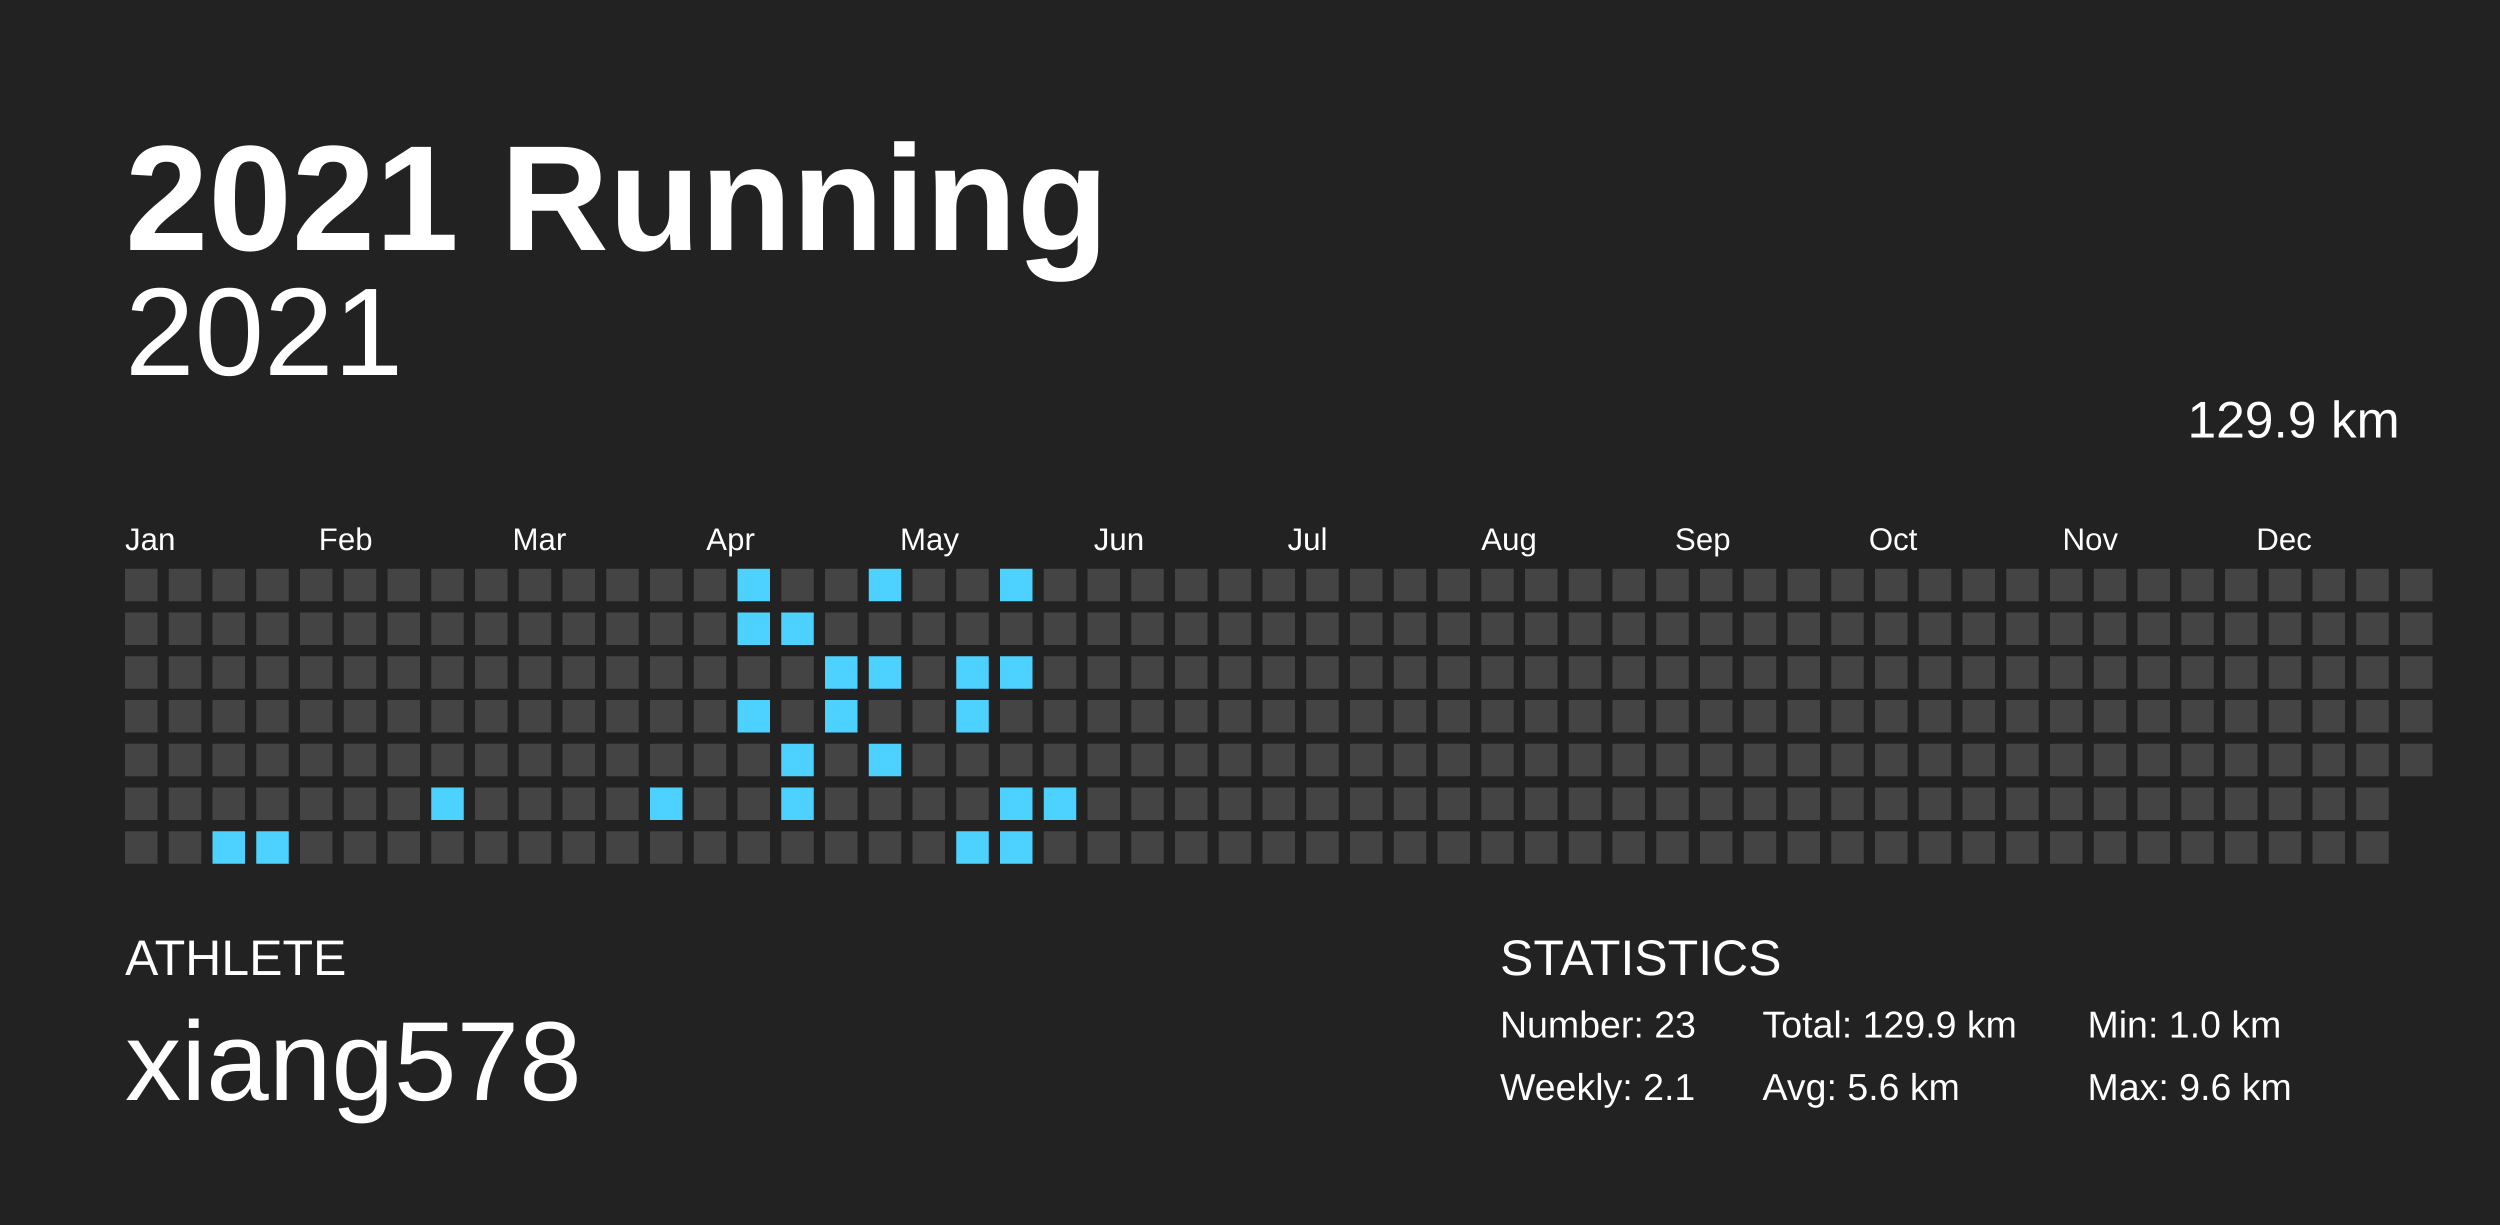
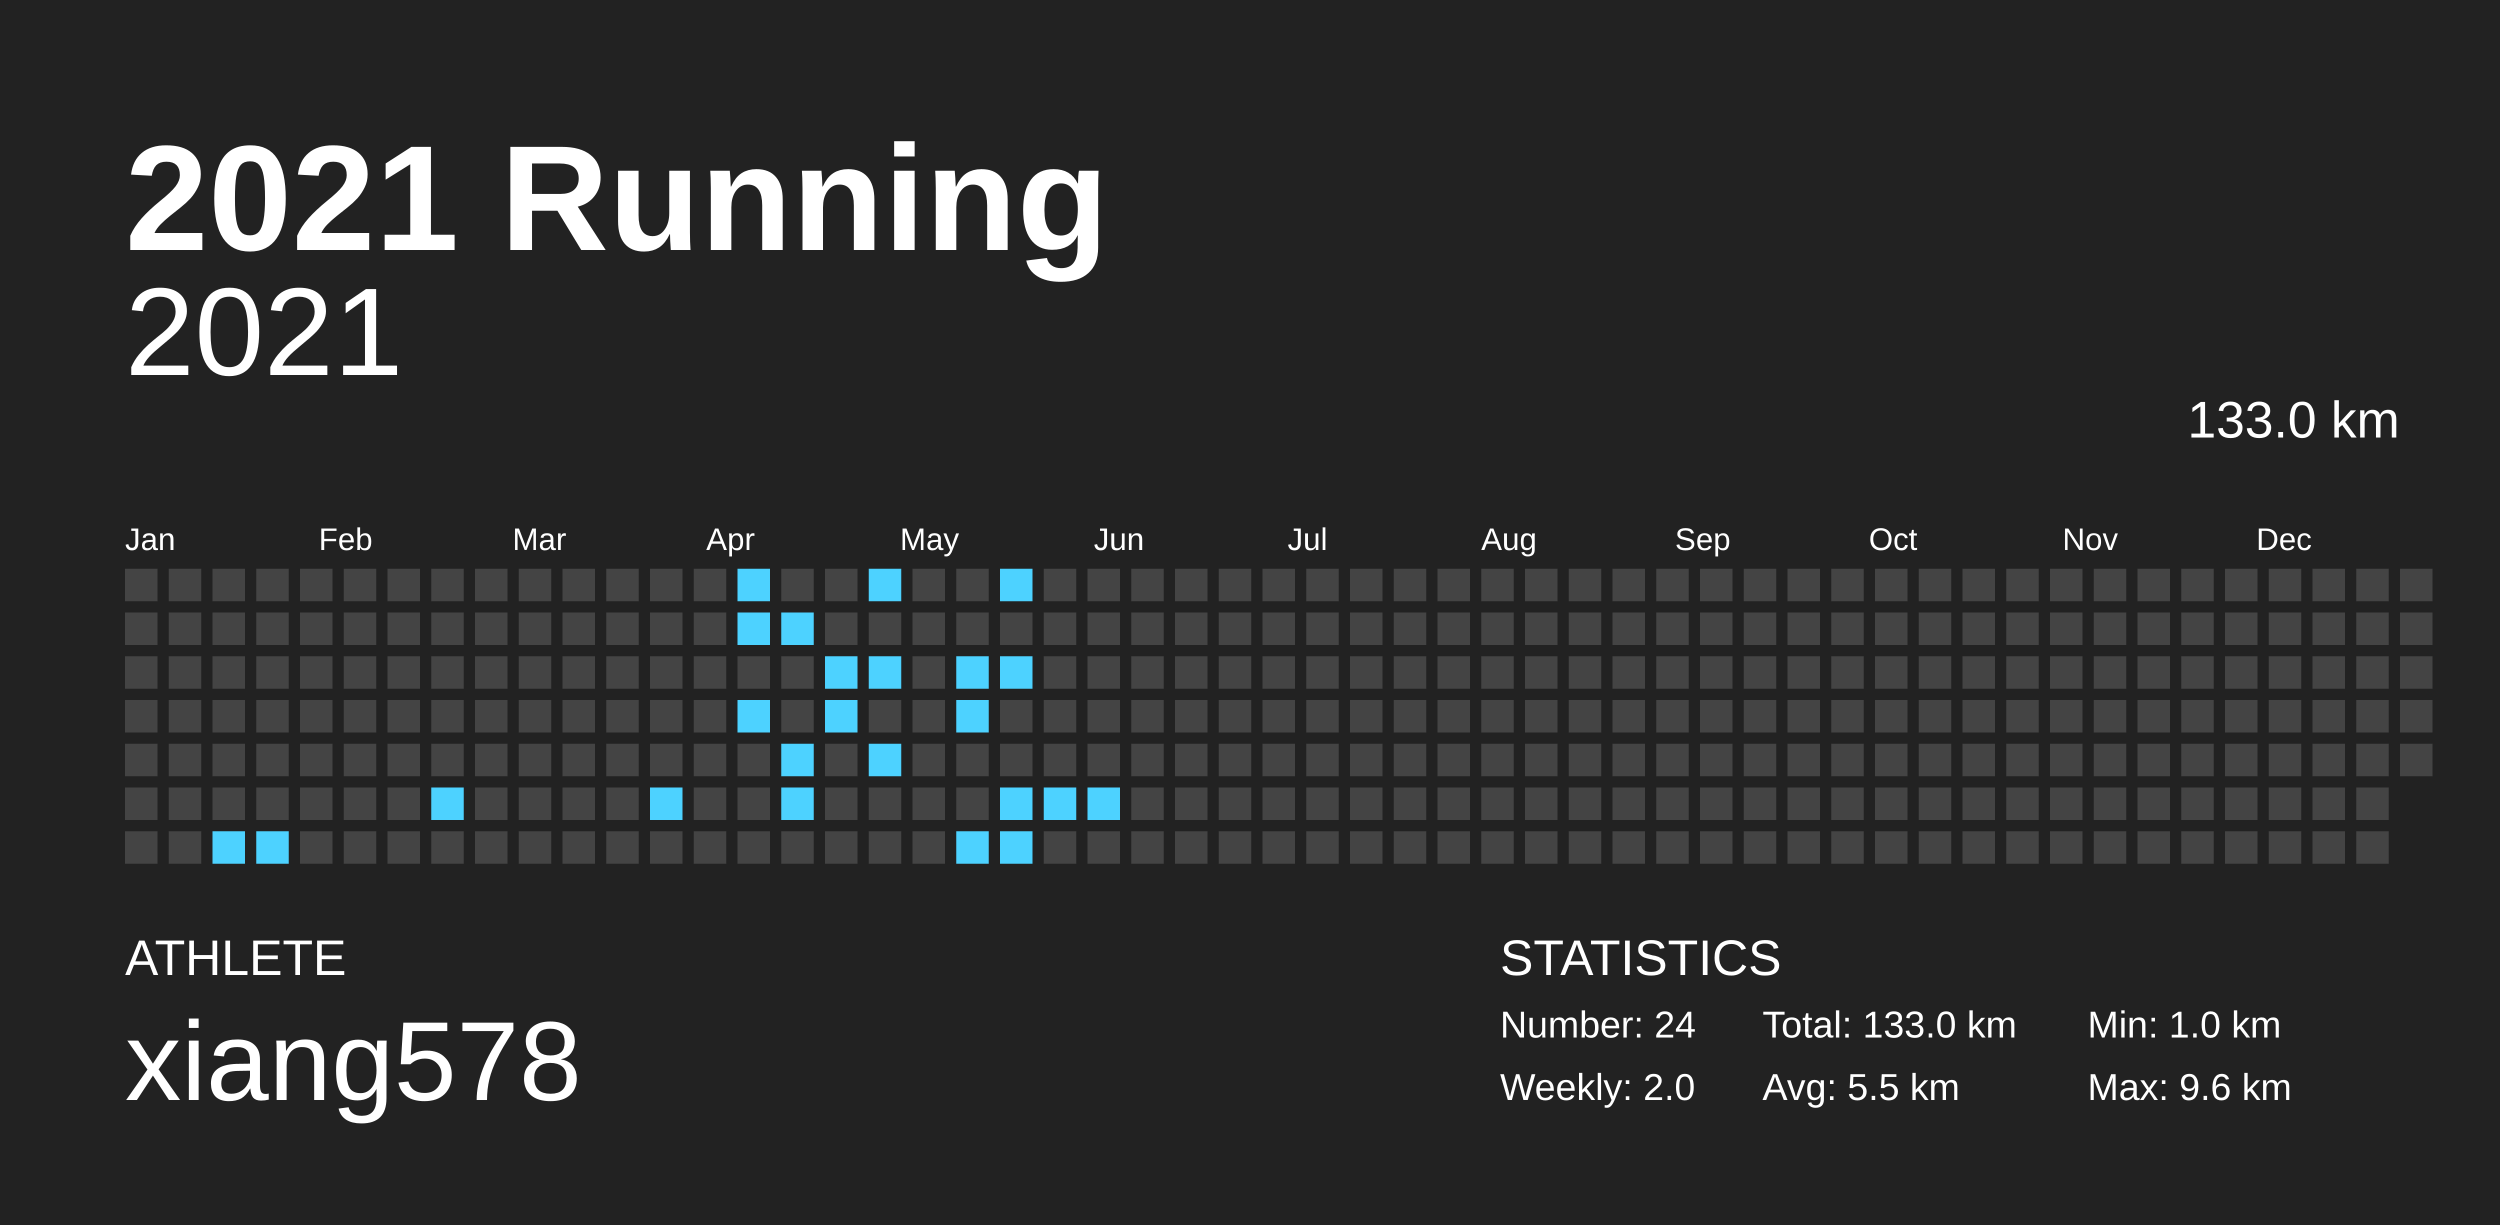
<svg xmlns="http://www.w3.org/2000/svg" baseProfile="full" height="98mm" version="1.1" viewBox="0,0,200,98" width="200mm">
  <defs />
  <rect fill="#222222" height="98" width="200" x="0" y="0" />
  <text fill="#FFFFFF" style="font-size:12px; font-family:Arial; font-weight:bold;" x="10" y="20">2021 Running</text>
  <text fill="#FFFFFF" style="font-size:4px; font-family:Arial" x="10" y="78">ATHLETE</text>
  <text fill="#FFFFFF" style="font-size:9px; font-family:Arial" x="10" y="88">xiang578</text>
  <text fill="#FFFFFF" style="font-size:4px; font-family:Arial" x="120" y="78">STATISTICS</text>
-   <text fill="#FFFFFF" style="font-size:3px; font-family:Arial" x="120" y="83">Number: 23</text>
-   <text fill="#FFFFFF" style="font-size:3px; font-family:Arial" x="120" y="88">Weekly: 2.1</text>
-   <text fill="#FFFFFF" style="font-size:3px; font-family:Arial" x="141" y="83">Total: 129.9 km</text>
-   <text fill="#FFFFFF" style="font-size:3px; font-family:Arial" x="141" y="88">Avg: 5.6 km</text>
+   <text fill="#FFFFFF" style="font-size:3px; font-family:Arial" x="120" y="83">Number: 24</text>
+   <text fill="#FFFFFF" style="font-size:3px; font-family:Arial" x="120" y="88">Weekly: 2.0</text>
+   <text fill="#FFFFFF" style="font-size:3px; font-family:Arial" x="141" y="83">Total: 133.0 km</text>
+   <text fill="#FFFFFF" style="font-size:3px; font-family:Arial" x="141" y="88">Avg: 5.5 km</text>
  <text fill="#FFFFFF" style="font-size:3px; font-family:Arial" x="167" y="83">Min: 1.0 km</text>
  <text fill="#FFFFFF" style="font-size:3px; font-family:Arial" x="167" y="88">Max: 9.6 km</text>
  <text alignment-baseline="hanging" fill="#FFFFFF" style="font-size:10.0px; font-family:Arial;" x="10" y="30">2021</text>
-   <text alignment-baseline="hanging" fill="#FFFFFF" style="font-size:4.125px; font-family:Arial;" x="175" y="35">129.9 km</text>
+   <text alignment-baseline="hanging" fill="#FFFFFF" style="font-size:4.125px; font-family:Arial;" x="175" y="35">133.0 km</text>
  <text fill="#FFFFFF" style="font-size:2.5px; font-family:Arial" x="10.0" y="44">Jan</text>
  <text fill="#FFFFFF" style="font-size:2.5px; font-family:Arial" x="25.5" y="44">Feb</text>
  <text fill="#FFFFFF" style="font-size:2.5px; font-family:Arial" x="41.0" y="44">Mar</text>
  <text fill="#FFFFFF" style="font-size:2.5px; font-family:Arial" x="56.5" y="44">Apr</text>
  <text fill="#FFFFFF" style="font-size:2.5px; font-family:Arial" x="72.0" y="44">May</text>
  <text fill="#FFFFFF" style="font-size:2.5px; font-family:Arial" x="87.5" y="44">Jun</text>
  <text fill="#FFFFFF" style="font-size:2.5px; font-family:Arial" x="103.0" y="44">Jul</text>
  <text fill="#FFFFFF" style="font-size:2.5px; font-family:Arial" x="118.5" y="44">Aug</text>
  <text fill="#FFFFFF" style="font-size:2.5px; font-family:Arial" x="134.0" y="44">Sep</text>
  <text fill="#FFFFFF" style="font-size:2.5px; font-family:Arial" x="149.5" y="44">Oct</text>
  <text fill="#FFFFFF" style="font-size:2.5px; font-family:Arial" x="165.0" y="44">Nov</text>
  <text fill="#FFFFFF" style="font-size:2.5px; font-family:Arial" x="180.5" y="44">Dec</text>
  <rect fill="#444444" height="2.6" width="2.6" x="10.0" y="45.5" />
  <rect fill="#444444" height="2.6" width="2.6" x="10.0" y="49.0" />
  <rect fill="#444444" height="2.6" width="2.6" x="10.0" y="52.5" />
  <rect fill="#444444" height="2.6" width="2.6" x="10.0" y="56.0" />
  <rect fill="#444444" height="2.6" width="2.6" x="10.0" y="59.5" />
  <rect fill="#444444" height="2.6" width="2.6" x="10.0" y="63.0" />
  <rect fill="#444444" height="2.6" width="2.6" x="10.0" y="66.5" />
  <rect fill="#444444" height="2.6" width="2.6" x="13.5" y="45.5" />
  <rect fill="#444444" height="2.6" width="2.6" x="13.5" y="49.0" />
  <rect fill="#444444" height="2.6" width="2.6" x="13.5" y="52.5" />
  <rect fill="#444444" height="2.6" width="2.6" x="13.5" y="56.0" />
  <rect fill="#444444" height="2.6" width="2.6" x="13.5" y="59.5" />
  <rect fill="#444444" height="2.6" width="2.6" x="13.5" y="63.0" />
  <rect fill="#444444" height="2.6" width="2.6" x="13.5" y="66.5" />
  <rect fill="#444444" height="2.6" width="2.6" x="17.0" y="45.5" />
  <rect fill="#444444" height="2.6" width="2.6" x="17.0" y="49.0" />
  <rect fill="#444444" height="2.6" width="2.6" x="17.0" y="52.5" />
  <rect fill="#444444" height="2.6" width="2.6" x="17.0" y="56.0" />
  <rect fill="#444444" height="2.6" width="2.6" x="17.0" y="59.5" />
  <rect fill="#444444" height="2.6" width="2.6" x="17.0" y="63.0" />
  <rect fill="#4dd2ff" height="2.6" width="2.6" x="17.0" y="66.5" />
  <rect fill="#444444" height="2.6" width="2.6" x="20.5" y="45.5" />
  <rect fill="#444444" height="2.6" width="2.6" x="20.5" y="49.0" />
  <rect fill="#444444" height="2.6" width="2.6" x="20.5" y="52.5" />
  <rect fill="#444444" height="2.6" width="2.6" x="20.5" y="56.0" />
  <rect fill="#444444" height="2.6" width="2.6" x="20.5" y="59.5" />
  <rect fill="#444444" height="2.6" width="2.6" x="20.5" y="63.0" />
  <rect fill="#4dd2ff" height="2.6" width="2.6" x="20.5" y="66.5" />
  <rect fill="#444444" height="2.6" width="2.6" x="24.0" y="45.5" />
  <rect fill="#444444" height="2.6" width="2.6" x="24.0" y="49.0" />
  <rect fill="#444444" height="2.6" width="2.6" x="24.0" y="52.5" />
  <rect fill="#444444" height="2.6" width="2.6" x="24.0" y="56.0" />
  <rect fill="#444444" height="2.6" width="2.6" x="24.0" y="59.5" />
  <rect fill="#444444" height="2.6" width="2.6" x="24.0" y="63.0" />
  <rect fill="#444444" height="2.6" width="2.6" x="24.0" y="66.5" />
  <rect fill="#444444" height="2.6" width="2.6" x="27.5" y="45.5" />
  <rect fill="#444444" height="2.6" width="2.6" x="27.5" y="49.0" />
  <rect fill="#444444" height="2.6" width="2.6" x="27.5" y="52.5" />
  <rect fill="#444444" height="2.6" width="2.6" x="27.5" y="56.0" />
  <rect fill="#444444" height="2.6" width="2.6" x="27.5" y="59.5" />
  <rect fill="#444444" height="2.6" width="2.6" x="27.5" y="63.0" />
  <rect fill="#444444" height="2.6" width="2.6" x="27.5" y="66.5" />
  <rect fill="#444444" height="2.6" width="2.6" x="31.0" y="45.5" />
  <rect fill="#444444" height="2.6" width="2.6" x="31.0" y="49.0" />
  <rect fill="#444444" height="2.6" width="2.6" x="31.0" y="52.5" />
  <rect fill="#444444" height="2.6" width="2.6" x="31.0" y="56.0" />
  <rect fill="#444444" height="2.6" width="2.6" x="31.0" y="59.5" />
  <rect fill="#444444" height="2.6" width="2.6" x="31.0" y="63.0" />
  <rect fill="#444444" height="2.6" width="2.6" x="31.0" y="66.5" />
  <rect fill="#444444" height="2.6" width="2.6" x="34.5" y="45.5" />
  <rect fill="#444444" height="2.6" width="2.6" x="34.5" y="49.0" />
  <rect fill="#444444" height="2.6" width="2.6" x="34.5" y="52.5" />
  <rect fill="#444444" height="2.6" width="2.6" x="34.5" y="56.0" />
  <rect fill="#444444" height="2.6" width="2.6" x="34.5" y="59.5" />
  <rect fill="#4dd2ff" height="2.6" width="2.6" x="34.5" y="63.0" />
  <rect fill="#444444" height="2.6" width="2.6" x="34.5" y="66.5" />
  <rect fill="#444444" height="2.6" width="2.6" x="38.0" y="45.5" />
  <rect fill="#444444" height="2.6" width="2.6" x="38.0" y="49.0" />
  <rect fill="#444444" height="2.6" width="2.6" x="38.0" y="52.5" />
  <rect fill="#444444" height="2.6" width="2.6" x="38.0" y="56.0" />
  <rect fill="#444444" height="2.6" width="2.6" x="38.0" y="59.5" />
  <rect fill="#444444" height="2.6" width="2.6" x="38.0" y="63.0" />
  <rect fill="#444444" height="2.6" width="2.6" x="38.0" y="66.5" />
  <rect fill="#444444" height="2.6" width="2.6" x="41.5" y="45.5" />
  <rect fill="#444444" height="2.6" width="2.6" x="41.5" y="49.0" />
  <rect fill="#444444" height="2.6" width="2.6" x="41.5" y="52.5" />
  <rect fill="#444444" height="2.6" width="2.6" x="41.5" y="56.0" />
  <rect fill="#444444" height="2.6" width="2.6" x="41.5" y="59.5" />
  <rect fill="#444444" height="2.6" width="2.6" x="41.5" y="63.0" />
  <rect fill="#444444" height="2.6" width="2.6" x="41.5" y="66.5" />
  <rect fill="#444444" height="2.6" width="2.6" x="45.0" y="45.5" />
  <rect fill="#444444" height="2.6" width="2.6" x="45.0" y="49.0" />
  <rect fill="#444444" height="2.6" width="2.6" x="45.0" y="52.5" />
  <rect fill="#444444" height="2.6" width="2.6" x="45.0" y="56.0" />
  <rect fill="#444444" height="2.6" width="2.6" x="45.0" y="59.5" />
  <rect fill="#444444" height="2.6" width="2.6" x="45.0" y="63.0" />
  <rect fill="#444444" height="2.6" width="2.6" x="45.0" y="66.5" />
  <rect fill="#444444" height="2.6" width="2.6" x="48.5" y="45.5" />
  <rect fill="#444444" height="2.6" width="2.6" x="48.5" y="49.0" />
  <rect fill="#444444" height="2.6" width="2.6" x="48.5" y="52.5" />
  <rect fill="#444444" height="2.6" width="2.6" x="48.5" y="56.0" />
  <rect fill="#444444" height="2.6" width="2.6" x="48.5" y="59.5" />
  <rect fill="#444444" height="2.6" width="2.6" x="48.5" y="63.0" />
  <rect fill="#444444" height="2.6" width="2.6" x="48.5" y="66.5" />
  <rect fill="#444444" height="2.6" width="2.6" x="52.0" y="45.5" />
  <rect fill="#444444" height="2.6" width="2.6" x="52.0" y="49.0" />
  <rect fill="#444444" height="2.6" width="2.6" x="52.0" y="52.5" />
  <rect fill="#444444" height="2.6" width="2.6" x="52.0" y="56.0" />
  <rect fill="#444444" height="2.6" width="2.6" x="52.0" y="59.5" />
  <rect fill="#4dd2ff" height="2.6" width="2.6" x="52.0" y="63.0" />
  <rect fill="#444444" height="2.6" width="2.6" x="52.0" y="66.5" />
  <rect fill="#444444" height="2.6" width="2.6" x="55.5" y="45.5" />
  <rect fill="#444444" height="2.6" width="2.6" x="55.5" y="49.0" />
  <rect fill="#444444" height="2.6" width="2.6" x="55.5" y="52.5" />
  <rect fill="#444444" height="2.6" width="2.6" x="55.5" y="56.0" />
  <rect fill="#444444" height="2.6" width="2.6" x="55.5" y="59.5" />
  <rect fill="#444444" height="2.6" width="2.6" x="55.5" y="63.0" />
  <rect fill="#444444" height="2.6" width="2.6" x="55.5" y="66.5" />
  <rect fill="#4dd2ff" height="2.6" width="2.6" x="59.0" y="45.5" />
  <rect fill="#4dd2ff" height="2.6" width="2.6" x="59.0" y="49.0" />
  <rect fill="#444444" height="2.6" width="2.6" x="59.0" y="52.5" />
  <rect fill="#4dd2ff" height="2.6" width="2.6" x="59.0" y="56.0" />
  <rect fill="#444444" height="2.6" width="2.6" x="59.0" y="59.5" />
  <rect fill="#444444" height="2.6" width="2.6" x="59.0" y="63.0" />
  <rect fill="#444444" height="2.6" width="2.6" x="59.0" y="66.5" />
  <rect fill="#444444" height="2.6" width="2.6" x="62.5" y="45.5" />
  <rect fill="#4dd2ff" height="2.6" width="2.6" x="62.5" y="49.0" />
  <rect fill="#444444" height="2.6" width="2.6" x="62.5" y="52.5" />
  <rect fill="#444444" height="2.6" width="2.6" x="62.5" y="56.0" />
  <rect fill="#4dd2ff" height="2.6" width="2.6" x="62.5" y="59.5" />
  <rect fill="#4dd2ff" height="2.6" width="2.6" x="62.5" y="63.0" />
  <rect fill="#444444" height="2.6" width="2.6" x="62.5" y="66.5" />
  <rect fill="#444444" height="2.6" width="2.6" x="66.0" y="45.5" />
  <rect fill="#444444" height="2.6" width="2.6" x="66.0" y="49.0" />
  <rect fill="#4dd2ff" height="2.6" width="2.6" x="66.0" y="52.5" />
  <rect fill="#4dd2ff" height="2.6" width="2.6" x="66.0" y="56.0" />
  <rect fill="#444444" height="2.6" width="2.6" x="66.0" y="59.5" />
  <rect fill="#444444" height="2.6" width="2.6" x="66.0" y="63.0" />
  <rect fill="#444444" height="2.6" width="2.6" x="66.0" y="66.5" />
  <rect fill="#4dd2ff" height="2.6" width="2.6" x="69.5" y="45.5" />
  <rect fill="#444444" height="2.6" width="2.6" x="69.5" y="49.0" />
  <rect fill="#4dd2ff" height="2.6" width="2.6" x="69.5" y="52.5" />
  <rect fill="#444444" height="2.6" width="2.6" x="69.5" y="56.0" />
  <rect fill="#4dd2ff" height="2.6" width="2.6" x="69.5" y="59.5" />
  <rect fill="#444444" height="2.6" width="2.6" x="69.5" y="63.0" />
  <rect fill="#444444" height="2.6" width="2.6" x="69.5" y="66.5" />
  <rect fill="#444444" height="2.6" width="2.6" x="73.0" y="45.5" />
  <rect fill="#444444" height="2.6" width="2.6" x="73.0" y="49.0" />
  <rect fill="#444444" height="2.6" width="2.6" x="73.0" y="52.5" />
  <rect fill="#444444" height="2.6" width="2.6" x="73.0" y="56.0" />
  <rect fill="#444444" height="2.6" width="2.6" x="73.0" y="59.5" />
  <rect fill="#444444" height="2.6" width="2.6" x="73.0" y="63.0" />
  <rect fill="#444444" height="2.6" width="2.6" x="73.0" y="66.5" />
  <rect fill="#444444" height="2.6" width="2.6" x="76.5" y="45.5" />
  <rect fill="#444444" height="2.6" width="2.6" x="76.5" y="49.0" />
  <rect fill="#4dd2ff" height="2.6" width="2.6" x="76.5" y="52.5" />
  <rect fill="#4dd2ff" height="2.6" width="2.6" x="76.5" y="56.0" />
  <rect fill="#444444" height="2.6" width="2.6" x="76.5" y="59.5" />
  <rect fill="#444444" height="2.6" width="2.6" x="76.5" y="63.0" />
  <rect fill="#4dd2ff" height="2.6" width="2.6" x="76.5" y="66.5" />
  <rect fill="#4dd2ff" height="2.6" width="2.6" x="80.0" y="45.5" />
  <rect fill="#444444" height="2.6" width="2.6" x="80.0" y="49.0" />
  <rect fill="#4dd2ff" height="2.6" width="2.6" x="80.0" y="52.5" />
  <rect fill="#444444" height="2.6" width="2.6" x="80.0" y="56.0" />
  <rect fill="#444444" height="2.6" width="2.6" x="80.0" y="59.5" />
  <rect fill="#4dd2ff" height="2.6" width="2.6" x="80.0" y="63.0" />
  <rect fill="#4dd2ff" height="2.6" width="2.6" x="80.0" y="66.5" />
  <rect fill="#444444" height="2.6" width="2.6" x="83.5" y="45.5" />
  <rect fill="#444444" height="2.6" width="2.6" x="83.5" y="49.0" />
  <rect fill="#444444" height="2.6" width="2.6" x="83.5" y="52.5" />
  <rect fill="#444444" height="2.6" width="2.6" x="83.5" y="56.0" />
  <rect fill="#444444" height="2.6" width="2.6" x="83.5" y="59.5" />
  <rect fill="#4dd2ff" height="2.6" width="2.6" x="83.5" y="63.0" />
  <rect fill="#444444" height="2.6" width="2.6" x="83.5" y="66.5" />
  <rect fill="#444444" height="2.6" width="2.6" x="87.0" y="45.5" />
  <rect fill="#444444" height="2.6" width="2.6" x="87.0" y="49.0" />
  <rect fill="#444444" height="2.6" width="2.6" x="87.0" y="52.5" />
  <rect fill="#444444" height="2.6" width="2.6" x="87.0" y="56.0" />
  <rect fill="#444444" height="2.6" width="2.6" x="87.0" y="59.5" />
-   <rect fill="#444444" height="2.6" width="2.6" x="87.0" y="63.0" />
+   <rect fill="#4dd2ff" height="2.6" width="2.6" x="87.0" y="63.0" />
  <rect fill="#444444" height="2.6" width="2.6" x="87.0" y="66.5" />
  <rect fill="#444444" height="2.6" width="2.6" x="90.5" y="45.5" />
  <rect fill="#444444" height="2.6" width="2.6" x="90.5" y="49.0" />
  <rect fill="#444444" height="2.6" width="2.6" x="90.5" y="52.5" />
  <rect fill="#444444" height="2.6" width="2.6" x="90.5" y="56.0" />
  <rect fill="#444444" height="2.6" width="2.6" x="90.5" y="59.5" />
  <rect fill="#444444" height="2.6" width="2.6" x="90.5" y="63.0" />
  <rect fill="#444444" height="2.6" width="2.6" x="90.5" y="66.5" />
  <rect fill="#444444" height="2.6" width="2.6" x="94.0" y="45.5" />
  <rect fill="#444444" height="2.6" width="2.6" x="94.0" y="49.0" />
  <rect fill="#444444" height="2.6" width="2.6" x="94.0" y="52.5" />
  <rect fill="#444444" height="2.6" width="2.6" x="94.0" y="56.0" />
  <rect fill="#444444" height="2.6" width="2.6" x="94.0" y="59.5" />
  <rect fill="#444444" height="2.6" width="2.6" x="94.0" y="63.0" />
  <rect fill="#444444" height="2.6" width="2.6" x="94.0" y="66.5" />
  <rect fill="#444444" height="2.6" width="2.6" x="97.5" y="45.5" />
  <rect fill="#444444" height="2.6" width="2.6" x="97.5" y="49.0" />
  <rect fill="#444444" height="2.6" width="2.6" x="97.5" y="52.5" />
  <rect fill="#444444" height="2.6" width="2.6" x="97.5" y="56.0" />
  <rect fill="#444444" height="2.6" width="2.6" x="97.5" y="59.5" />
  <rect fill="#444444" height="2.6" width="2.6" x="97.5" y="63.0" />
  <rect fill="#444444" height="2.6" width="2.6" x="97.5" y="66.5" />
  <rect fill="#444444" height="2.6" width="2.6" x="101.0" y="45.5" />
  <rect fill="#444444" height="2.6" width="2.6" x="101.0" y="49.0" />
  <rect fill="#444444" height="2.6" width="2.6" x="101.0" y="52.5" />
  <rect fill="#444444" height="2.6" width="2.6" x="101.0" y="56.0" />
  <rect fill="#444444" height="2.6" width="2.6" x="101.0" y="59.5" />
  <rect fill="#444444" height="2.6" width="2.6" x="101.0" y="63.0" />
  <rect fill="#444444" height="2.6" width="2.6" x="101.0" y="66.5" />
  <rect fill="#444444" height="2.6" width="2.6" x="104.5" y="45.5" />
  <rect fill="#444444" height="2.6" width="2.6" x="104.5" y="49.0" />
  <rect fill="#444444" height="2.6" width="2.6" x="104.5" y="52.5" />
  <rect fill="#444444" height="2.6" width="2.6" x="104.5" y="56.0" />
  <rect fill="#444444" height="2.6" width="2.6" x="104.5" y="59.5" />
  <rect fill="#444444" height="2.6" width="2.6" x="104.5" y="63.0" />
  <rect fill="#444444" height="2.6" width="2.6" x="104.5" y="66.5" />
  <rect fill="#444444" height="2.6" width="2.6" x="108.0" y="45.5" />
  <rect fill="#444444" height="2.6" width="2.6" x="108.0" y="49.0" />
  <rect fill="#444444" height="2.6" width="2.6" x="108.0" y="52.5" />
  <rect fill="#444444" height="2.6" width="2.6" x="108.0" y="56.0" />
  <rect fill="#444444" height="2.6" width="2.6" x="108.0" y="59.5" />
  <rect fill="#444444" height="2.6" width="2.6" x="108.0" y="63.0" />
  <rect fill="#444444" height="2.6" width="2.6" x="108.0" y="66.5" />
  <rect fill="#444444" height="2.6" width="2.6" x="111.5" y="45.5" />
  <rect fill="#444444" height="2.6" width="2.6" x="111.5" y="49.0" />
  <rect fill="#444444" height="2.6" width="2.6" x="111.5" y="52.5" />
  <rect fill="#444444" height="2.6" width="2.6" x="111.5" y="56.0" />
  <rect fill="#444444" height="2.6" width="2.6" x="111.5" y="59.5" />
  <rect fill="#444444" height="2.6" width="2.6" x="111.5" y="63.0" />
  <rect fill="#444444" height="2.6" width="2.6" x="111.5" y="66.5" />
  <rect fill="#444444" height="2.6" width="2.6" x="115.0" y="45.5" />
  <rect fill="#444444" height="2.6" width="2.6" x="115.0" y="49.0" />
  <rect fill="#444444" height="2.6" width="2.6" x="115.0" y="52.5" />
  <rect fill="#444444" height="2.6" width="2.6" x="115.0" y="56.0" />
  <rect fill="#444444" height="2.6" width="2.6" x="115.0" y="59.5" />
  <rect fill="#444444" height="2.6" width="2.6" x="115.0" y="63.0" />
  <rect fill="#444444" height="2.6" width="2.6" x="115.0" y="66.5" />
  <rect fill="#444444" height="2.6" width="2.6" x="118.5" y="45.5" />
  <rect fill="#444444" height="2.6" width="2.6" x="118.5" y="49.0" />
  <rect fill="#444444" height="2.6" width="2.6" x="118.5" y="52.5" />
  <rect fill="#444444" height="2.6" width="2.6" x="118.5" y="56.0" />
  <rect fill="#444444" height="2.6" width="2.6" x="118.5" y="59.5" />
  <rect fill="#444444" height="2.6" width="2.6" x="118.5" y="63.0" />
  <rect fill="#444444" height="2.6" width="2.6" x="118.5" y="66.5" />
  <rect fill="#444444" height="2.6" width="2.6" x="122.0" y="45.5" />
  <rect fill="#444444" height="2.6" width="2.6" x="122.0" y="49.0" />
  <rect fill="#444444" height="2.6" width="2.6" x="122.0" y="52.5" />
  <rect fill="#444444" height="2.6" width="2.6" x="122.0" y="56.0" />
  <rect fill="#444444" height="2.6" width="2.6" x="122.0" y="59.5" />
  <rect fill="#444444" height="2.6" width="2.6" x="122.0" y="63.0" />
  <rect fill="#444444" height="2.6" width="2.6" x="122.0" y="66.5" />
  <rect fill="#444444" height="2.6" width="2.6" x="125.5" y="45.5" />
  <rect fill="#444444" height="2.6" width="2.6" x="125.5" y="49.0" />
  <rect fill="#444444" height="2.6" width="2.6" x="125.5" y="52.5" />
  <rect fill="#444444" height="2.6" width="2.6" x="125.5" y="56.0" />
  <rect fill="#444444" height="2.6" width="2.6" x="125.5" y="59.5" />
  <rect fill="#444444" height="2.6" width="2.6" x="125.5" y="63.0" />
  <rect fill="#444444" height="2.6" width="2.6" x="125.5" y="66.5" />
  <rect fill="#444444" height="2.6" width="2.6" x="129.0" y="45.5" />
  <rect fill="#444444" height="2.6" width="2.6" x="129.0" y="49.0" />
  <rect fill="#444444" height="2.6" width="2.6" x="129.0" y="52.5" />
  <rect fill="#444444" height="2.6" width="2.6" x="129.0" y="56.0" />
  <rect fill="#444444" height="2.6" width="2.6" x="129.0" y="59.5" />
  <rect fill="#444444" height="2.6" width="2.6" x="129.0" y="63.0" />
  <rect fill="#444444" height="2.6" width="2.6" x="129.0" y="66.5" />
  <rect fill="#444444" height="2.6" width="2.6" x="132.5" y="45.5" />
  <rect fill="#444444" height="2.6" width="2.6" x="132.5" y="49.0" />
  <rect fill="#444444" height="2.6" width="2.6" x="132.5" y="52.5" />
  <rect fill="#444444" height="2.6" width="2.6" x="132.5" y="56.0" />
  <rect fill="#444444" height="2.6" width="2.6" x="132.5" y="59.5" />
  <rect fill="#444444" height="2.6" width="2.6" x="132.5" y="63.0" />
  <rect fill="#444444" height="2.6" width="2.6" x="132.5" y="66.5" />
  <rect fill="#444444" height="2.6" width="2.6" x="136.0" y="45.5" />
  <rect fill="#444444" height="2.6" width="2.6" x="136.0" y="49.0" />
  <rect fill="#444444" height="2.6" width="2.6" x="136.0" y="52.5" />
  <rect fill="#444444" height="2.6" width="2.6" x="136.0" y="56.0" />
  <rect fill="#444444" height="2.6" width="2.6" x="136.0" y="59.5" />
  <rect fill="#444444" height="2.6" width="2.6" x="136.0" y="63.0" />
  <rect fill="#444444" height="2.6" width="2.6" x="136.0" y="66.5" />
  <rect fill="#444444" height="2.6" width="2.6" x="139.5" y="45.5" />
  <rect fill="#444444" height="2.6" width="2.6" x="139.5" y="49.0" />
  <rect fill="#444444" height="2.6" width="2.6" x="139.5" y="52.5" />
  <rect fill="#444444" height="2.6" width="2.6" x="139.5" y="56.0" />
  <rect fill="#444444" height="2.6" width="2.6" x="139.5" y="59.5" />
  <rect fill="#444444" height="2.6" width="2.6" x="139.5" y="63.0" />
  <rect fill="#444444" height="2.6" width="2.6" x="139.5" y="66.5" />
  <rect fill="#444444" height="2.6" width="2.6" x="143.0" y="45.5" />
  <rect fill="#444444" height="2.6" width="2.6" x="143.0" y="49.0" />
  <rect fill="#444444" height="2.6" width="2.6" x="143.0" y="52.5" />
  <rect fill="#444444" height="2.6" width="2.6" x="143.0" y="56.0" />
  <rect fill="#444444" height="2.6" width="2.6" x="143.0" y="59.5" />
  <rect fill="#444444" height="2.6" width="2.6" x="143.0" y="63.0" />
  <rect fill="#444444" height="2.6" width="2.6" x="143.0" y="66.5" />
  <rect fill="#444444" height="2.6" width="2.6" x="146.5" y="45.5" />
  <rect fill="#444444" height="2.6" width="2.6" x="146.5" y="49.0" />
  <rect fill="#444444" height="2.6" width="2.6" x="146.5" y="52.5" />
  <rect fill="#444444" height="2.6" width="2.6" x="146.5" y="56.0" />
  <rect fill="#444444" height="2.6" width="2.6" x="146.5" y="59.5" />
  <rect fill="#444444" height="2.6" width="2.6" x="146.5" y="63.0" />
  <rect fill="#444444" height="2.6" width="2.6" x="146.5" y="66.5" />
  <rect fill="#444444" height="2.6" width="2.6" x="150.0" y="45.5" />
  <rect fill="#444444" height="2.6" width="2.6" x="150.0" y="49.0" />
  <rect fill="#444444" height="2.6" width="2.6" x="150.0" y="52.5" />
  <rect fill="#444444" height="2.6" width="2.6" x="150.0" y="56.0" />
  <rect fill="#444444" height="2.6" width="2.6" x="150.0" y="59.5" />
  <rect fill="#444444" height="2.6" width="2.6" x="150.0" y="63.0" />
  <rect fill="#444444" height="2.6" width="2.6" x="150.0" y="66.5" />
  <rect fill="#444444" height="2.6" width="2.6" x="153.5" y="45.5" />
  <rect fill="#444444" height="2.6" width="2.6" x="153.5" y="49.0" />
  <rect fill="#444444" height="2.6" width="2.6" x="153.5" y="52.5" />
  <rect fill="#444444" height="2.6" width="2.6" x="153.5" y="56.0" />
  <rect fill="#444444" height="2.6" width="2.6" x="153.5" y="59.5" />
  <rect fill="#444444" height="2.6" width="2.6" x="153.5" y="63.0" />
  <rect fill="#444444" height="2.6" width="2.6" x="153.5" y="66.5" />
  <rect fill="#444444" height="2.6" width="2.6" x="157.0" y="45.5" />
  <rect fill="#444444" height="2.6" width="2.6" x="157.0" y="49.0" />
  <rect fill="#444444" height="2.6" width="2.6" x="157.0" y="52.5" />
  <rect fill="#444444" height="2.6" width="2.6" x="157.0" y="56.0" />
  <rect fill="#444444" height="2.6" width="2.6" x="157.0" y="59.5" />
  <rect fill="#444444" height="2.6" width="2.6" x="157.0" y="63.0" />
  <rect fill="#444444" height="2.6" width="2.6" x="157.0" y="66.5" />
  <rect fill="#444444" height="2.6" width="2.6" x="160.5" y="45.5" />
  <rect fill="#444444" height="2.6" width="2.6" x="160.5" y="49.0" />
  <rect fill="#444444" height="2.6" width="2.6" x="160.5" y="52.5" />
  <rect fill="#444444" height="2.6" width="2.6" x="160.5" y="56.0" />
  <rect fill="#444444" height="2.6" width="2.6" x="160.5" y="59.5" />
  <rect fill="#444444" height="2.6" width="2.6" x="160.5" y="63.0" />
  <rect fill="#444444" height="2.6" width="2.6" x="160.5" y="66.5" />
  <rect fill="#444444" height="2.6" width="2.6" x="164.0" y="45.5" />
  <rect fill="#444444" height="2.6" width="2.6" x="164.0" y="49.0" />
  <rect fill="#444444" height="2.6" width="2.6" x="164.0" y="52.5" />
  <rect fill="#444444" height="2.6" width="2.6" x="164.0" y="56.0" />
  <rect fill="#444444" height="2.6" width="2.6" x="164.0" y="59.5" />
  <rect fill="#444444" height="2.6" width="2.6" x="164.0" y="63.0" />
  <rect fill="#444444" height="2.6" width="2.6" x="164.0" y="66.5" />
  <rect fill="#444444" height="2.6" width="2.6" x="167.5" y="45.5" />
  <rect fill="#444444" height="2.6" width="2.6" x="167.5" y="49.0" />
  <rect fill="#444444" height="2.6" width="2.6" x="167.5" y="52.5" />
  <rect fill="#444444" height="2.6" width="2.6" x="167.5" y="56.0" />
  <rect fill="#444444" height="2.6" width="2.6" x="167.5" y="59.5" />
  <rect fill="#444444" height="2.6" width="2.6" x="167.5" y="63.0" />
  <rect fill="#444444" height="2.6" width="2.6" x="167.5" y="66.5" />
  <rect fill="#444444" height="2.6" width="2.6" x="171.0" y="45.5" />
  <rect fill="#444444" height="2.6" width="2.6" x="171.0" y="49.0" />
  <rect fill="#444444" height="2.6" width="2.6" x="171.0" y="52.5" />
  <rect fill="#444444" height="2.6" width="2.6" x="171.0" y="56.0" />
  <rect fill="#444444" height="2.6" width="2.6" x="171.0" y="59.5" />
  <rect fill="#444444" height="2.6" width="2.6" x="171.0" y="63.0" />
  <rect fill="#444444" height="2.6" width="2.6" x="171.0" y="66.5" />
  <rect fill="#444444" height="2.6" width="2.6" x="174.5" y="45.5" />
  <rect fill="#444444" height="2.6" width="2.6" x="174.5" y="49.0" />
  <rect fill="#444444" height="2.6" width="2.6" x="174.5" y="52.5" />
  <rect fill="#444444" height="2.6" width="2.6" x="174.5" y="56.0" />
  <rect fill="#444444" height="2.6" width="2.6" x="174.5" y="59.5" />
  <rect fill="#444444" height="2.6" width="2.6" x="174.5" y="63.0" />
  <rect fill="#444444" height="2.6" width="2.6" x="174.5" y="66.5" />
  <rect fill="#444444" height="2.6" width="2.6" x="178.0" y="45.5" />
  <rect fill="#444444" height="2.6" width="2.6" x="178.0" y="49.0" />
  <rect fill="#444444" height="2.6" width="2.6" x="178.0" y="52.5" />
  <rect fill="#444444" height="2.6" width="2.6" x="178.0" y="56.0" />
  <rect fill="#444444" height="2.6" width="2.6" x="178.0" y="59.5" />
  <rect fill="#444444" height="2.6" width="2.6" x="178.0" y="63.0" />
  <rect fill="#444444" height="2.6" width="2.6" x="178.0" y="66.5" />
  <rect fill="#444444" height="2.6" width="2.6" x="181.5" y="45.5" />
  <rect fill="#444444" height="2.6" width="2.6" x="181.5" y="49.0" />
  <rect fill="#444444" height="2.6" width="2.6" x="181.5" y="52.5" />
  <rect fill="#444444" height="2.6" width="2.6" x="181.5" y="56.0" />
  <rect fill="#444444" height="2.6" width="2.6" x="181.5" y="59.5" />
  <rect fill="#444444" height="2.6" width="2.6" x="181.5" y="63.0" />
  <rect fill="#444444" height="2.6" width="2.6" x="181.5" y="66.5" />
  <rect fill="#444444" height="2.6" width="2.6" x="185.0" y="45.5" />
  <rect fill="#444444" height="2.6" width="2.6" x="185.0" y="49.0" />
  <rect fill="#444444" height="2.6" width="2.6" x="185.0" y="52.5" />
  <rect fill="#444444" height="2.6" width="2.6" x="185.0" y="56.0" />
  <rect fill="#444444" height="2.6" width="2.6" x="185.0" y="59.5" />
  <rect fill="#444444" height="2.6" width="2.6" x="185.0" y="63.0" />
  <rect fill="#444444" height="2.6" width="2.6" x="185.0" y="66.5" />
  <rect fill="#444444" height="2.6" width="2.6" x="188.5" y="45.5" />
  <rect fill="#444444" height="2.6" width="2.6" x="188.5" y="49.0" />
  <rect fill="#444444" height="2.6" width="2.6" x="188.5" y="52.5" />
  <rect fill="#444444" height="2.6" width="2.6" x="188.5" y="56.0" />
  <rect fill="#444444" height="2.6" width="2.6" x="188.5" y="59.5" />
  <rect fill="#444444" height="2.6" width="2.6" x="188.5" y="63.0" />
  <rect fill="#444444" height="2.6" width="2.6" x="188.5" y="66.5" />
  <rect fill="#444444" height="2.6" width="2.6" x="192.0" y="45.5" />
  <rect fill="#444444" height="2.6" width="2.6" x="192.0" y="49.0" />
  <rect fill="#444444" height="2.6" width="2.6" x="192.0" y="52.5" />
  <rect fill="#444444" height="2.6" width="2.6" x="192.0" y="56.0" />
  <rect fill="#444444" height="2.6" width="2.6" x="192.0" y="59.5" />
</svg>
